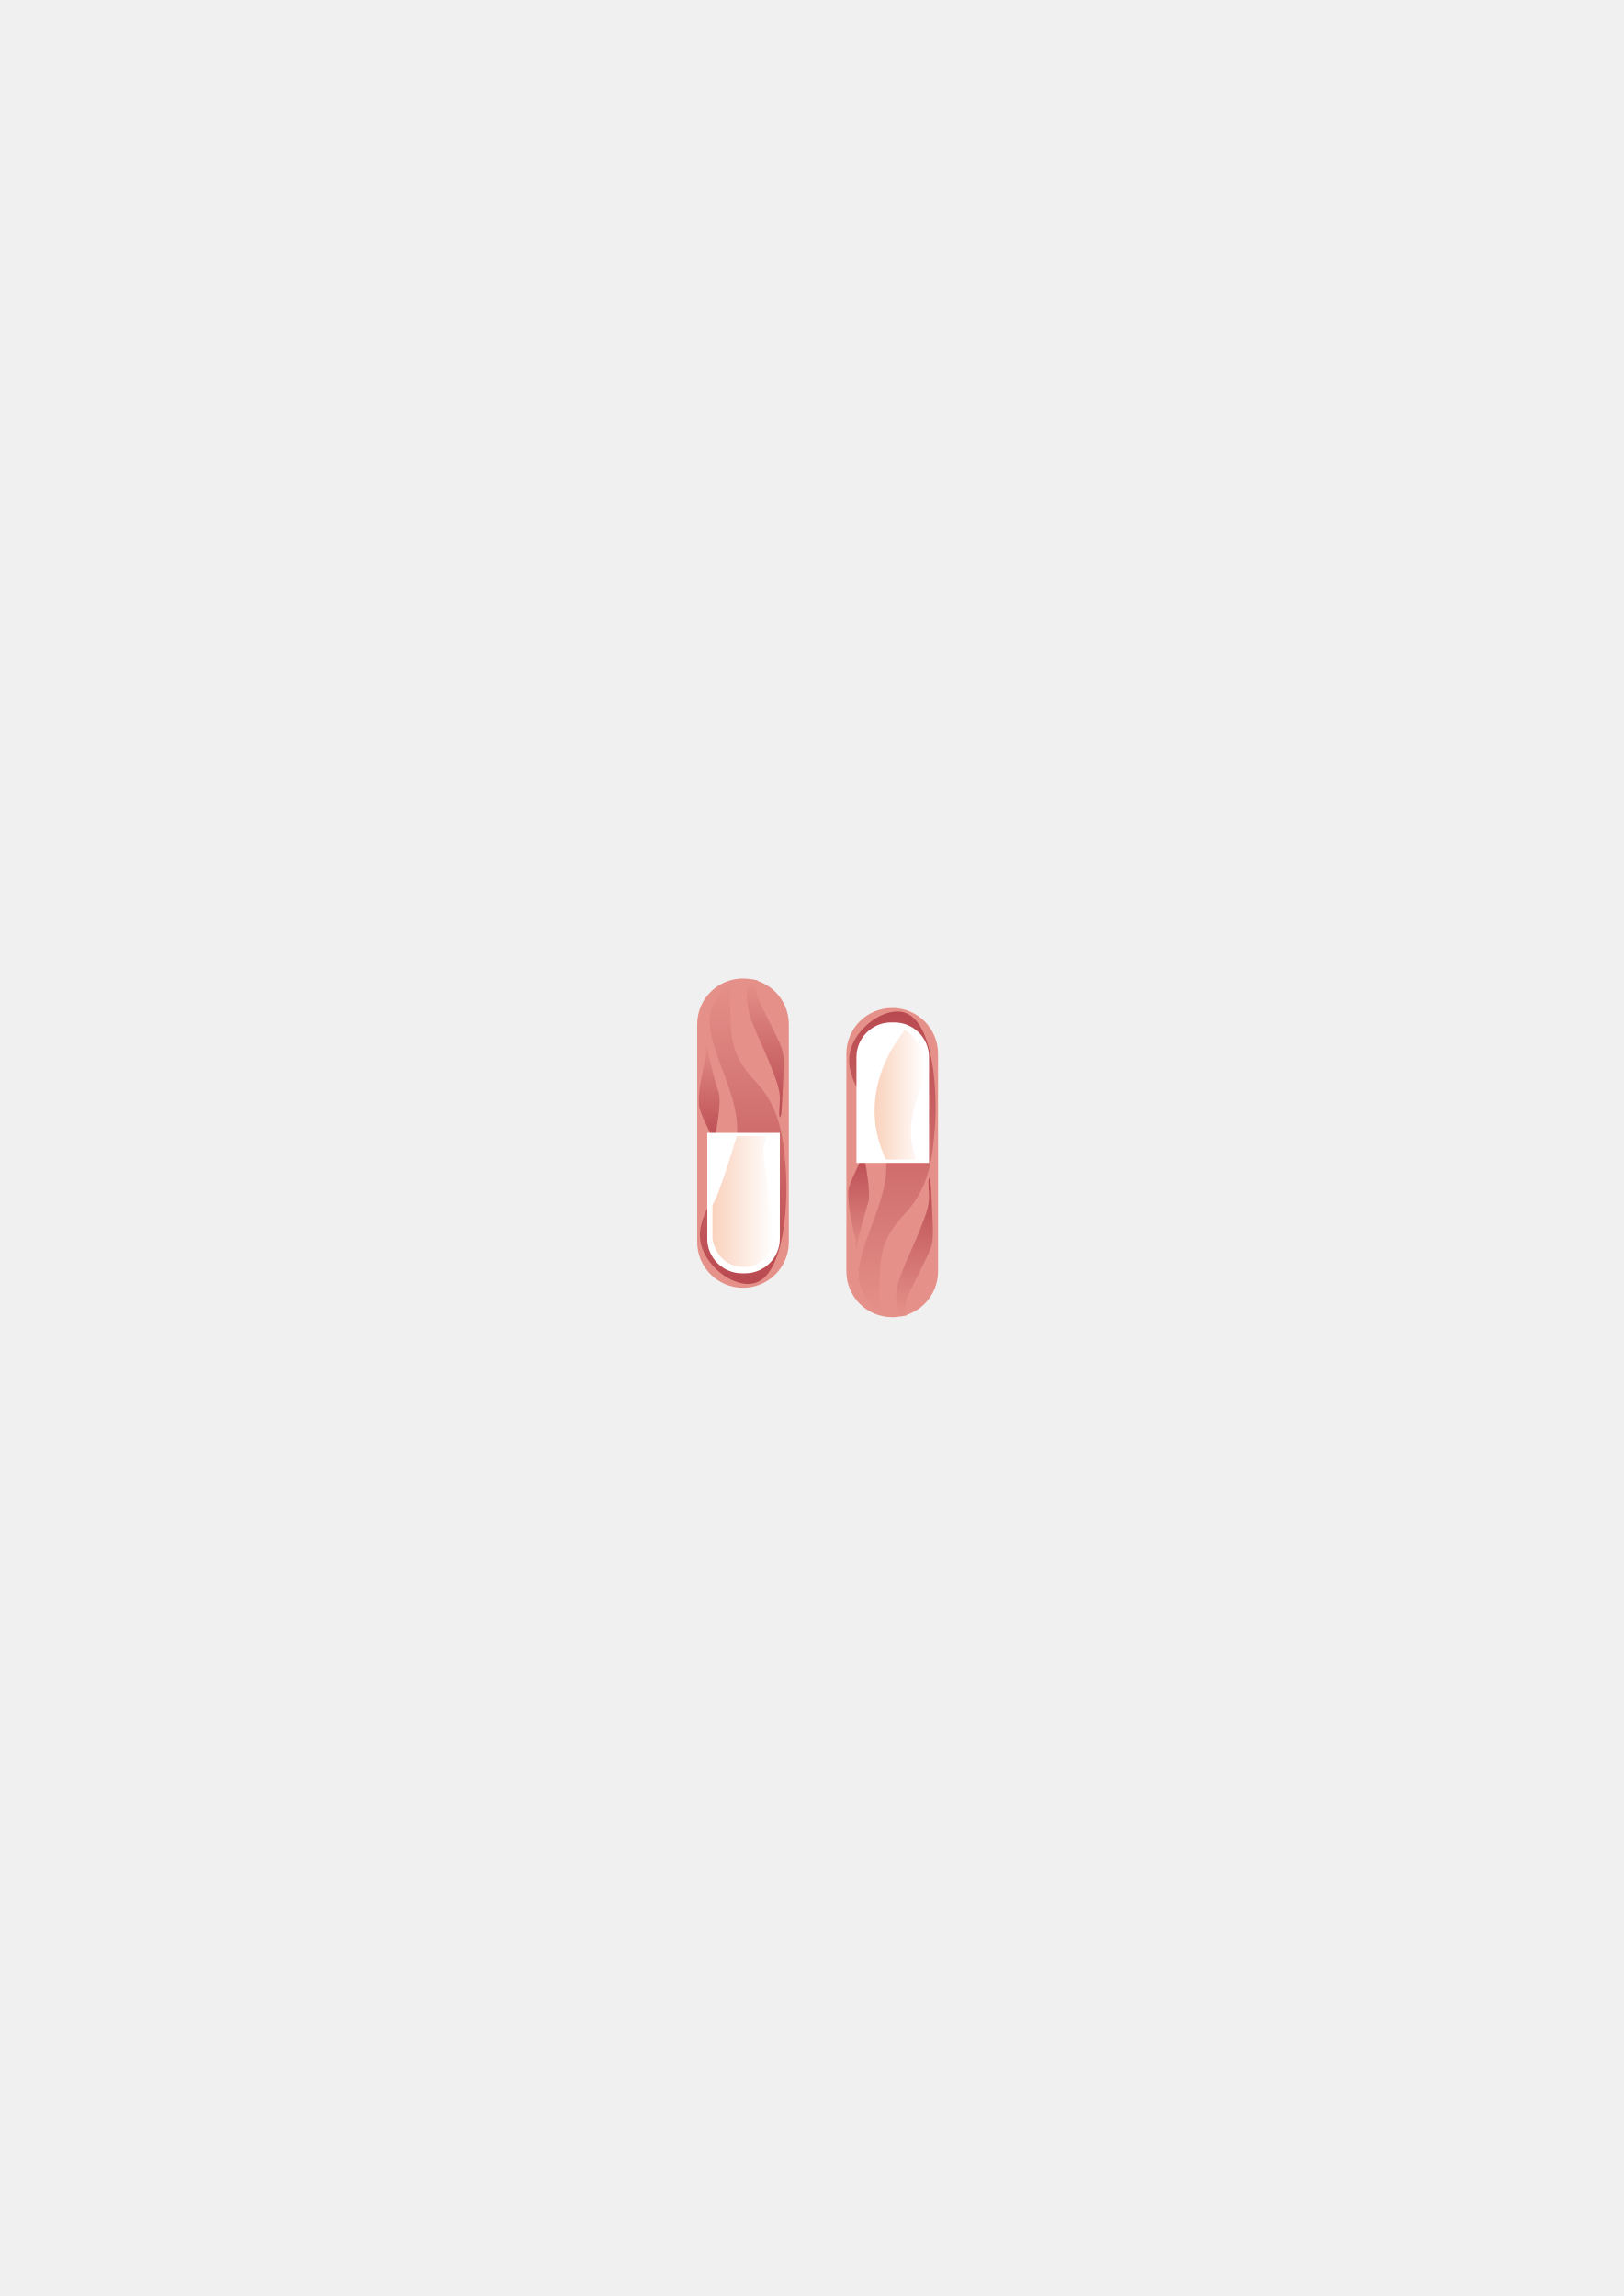
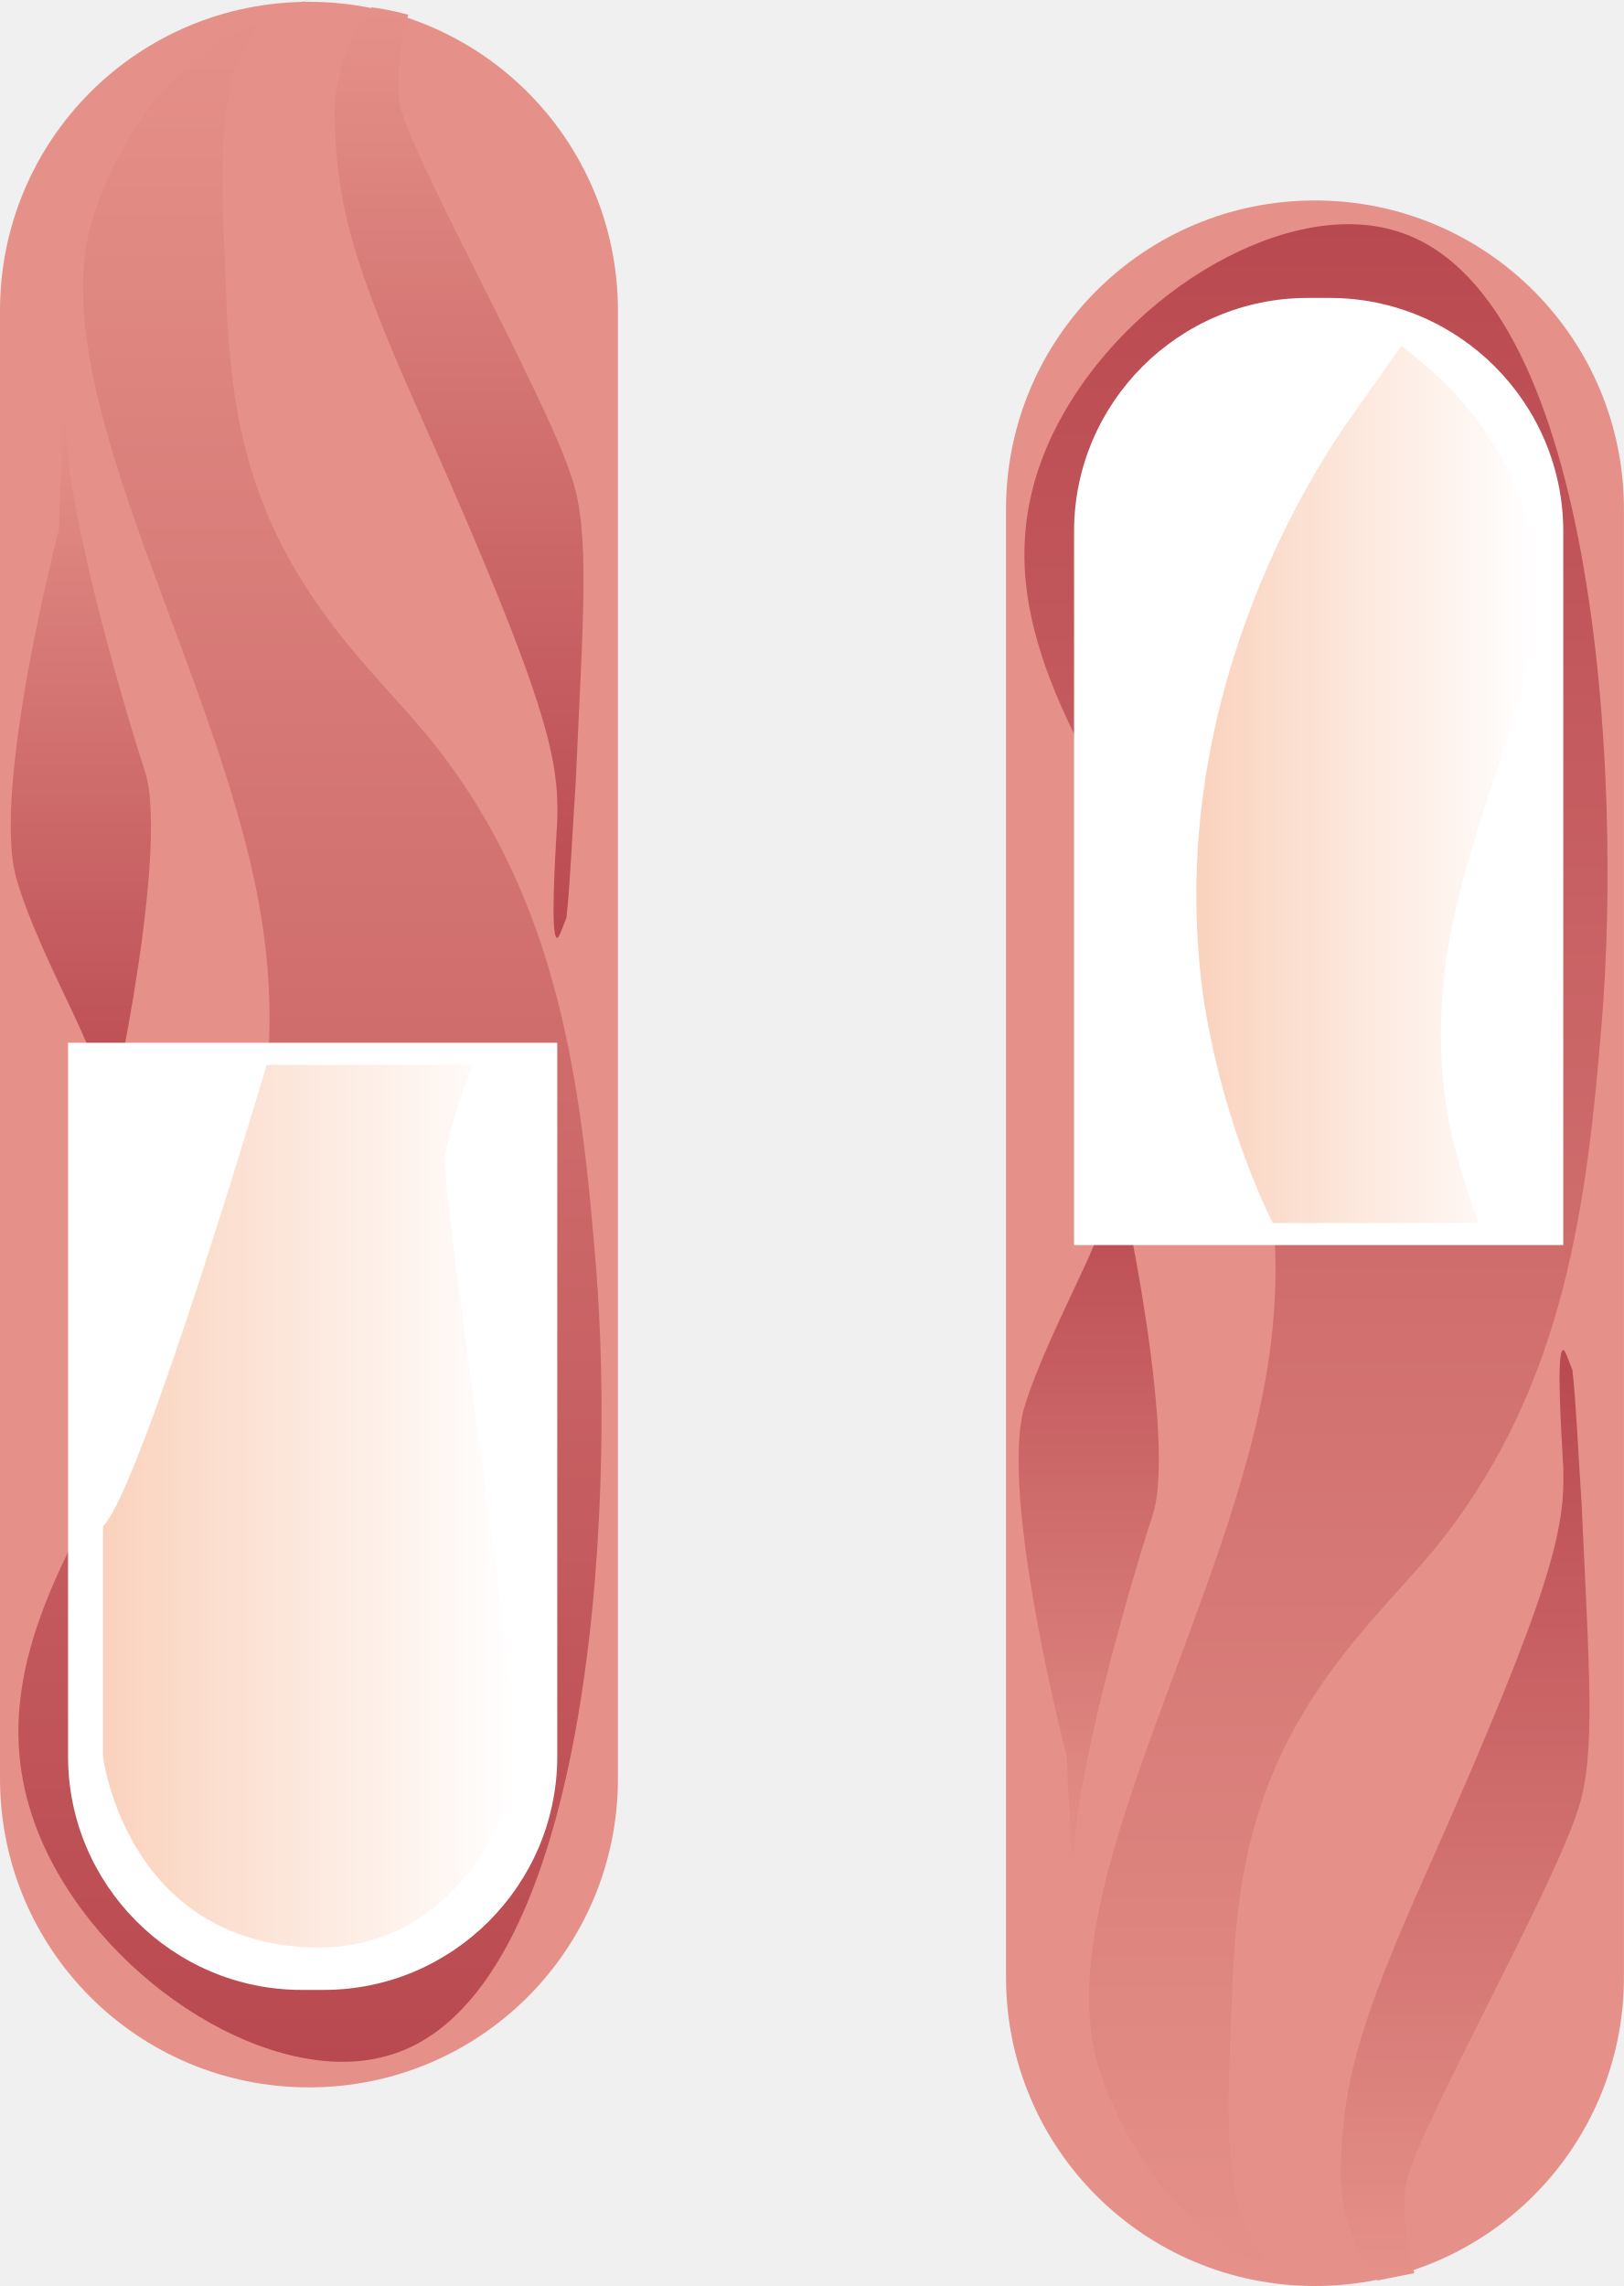
- <svg xmlns="http://www.w3.org/2000/svg" version="1.1" id="图层_1" x="0px" y="0px" viewBox="0 0 595.3 841.9" style="enable-background:new 0 0 595.3 841.9;" xml:space="preserve">
+ <svg xmlns="http://www.w3.org/2000/svg" version="1.1" id="图层_1" x="0px" y="0px" viewBox="0 0 88.3 124.3" style="enable-background:new 0 0 88.3 124.3;" xml:space="preserve">
  <style type="text/css">
	.st0{fill:#E59189;}
	.st1{fill:url(#SVGID_1_);}
	.st2{fill:url(#SVGID_2_);}
	.st3{fill:url(#SVGID_3_);}
	.st4{fill:#FFFFFF;}
	.st5{fill:url(#SVGID_4_);}
	.st6{fill:url(#SVGID_5_);}
	.st7{fill:url(#SVGID_6_);}
	.st8{fill:url(#SVGID_7_);}
	.st9{fill:url(#SVGID_8_);}
</style>
  <g>
-     <path class="st0" d="M272.4,472.2L272.4,472.2c-9.3,0-16.8-7.5-16.8-16.8v-79.8c0-9.3,7.5-16.8,16.8-16.8h0   c9.3,0,16.8,7.5,16.8,16.8v79.8C289.2,464.7,281.7,472.2,272.4,472.2z" />
-     <linearGradient id="SVGID_1_" gradientUnits="userSpaceOnUse" x1="272.437" y1="470.847" x2="272.437" y2="358.716">
+     <path class="st0" d="M16.8,113.5L16.8,113.5C7.5,113.5,0,106,0,96.7V16.9C0,7.6,7.5,0.1,16.8,0.1l0,0c9.3,0,16.8,7.5,16.8,16.8   v79.8C33.6,106,26.1,113.5,16.8,113.5z" />
+     <linearGradient id="SVGID_1_" gradientUnits="userSpaceOnUse" x1="16.855" y1="829.51" x2="16.855" y2="717.4" gradientTransform="matrix(1 0 0 1 0 -717.4)">
      <stop offset="0" style="stop-color:#B94950" />
      <stop offset="1" style="stop-color:#E59189" />
    </linearGradient>
-     <path class="st1" d="M272.4,358.7c-0.4,0.1-1.1,0.3-1.7,0.6c-3.3,2-3.1,7.7-2.9,12.9c0.2,5.5,0.3,10.3,2.9,15.7   c2.6,5.3,6.3,8.4,8.7,11.5c6.6,8.5,7.8,18.2,8.6,28.1c1.1,13.4-0.3,40-11.4,43c-6.1,1.7-15.1-3.8-18.6-11.4   c-7.1-15.6,15.3-26.6,11.9-49.9c-1.9-13.3-12.1-28.9-9.3-38.5c1.2-4,3.7-6.9,3.7-6.9C267.2,360.7,270.6,359.3,272.4,358.7z" />
-     <linearGradient id="SVGID_2_" gradientUnits="userSpaceOnUse" x1="280.474" y1="409.665" x2="280.474" y2="359.061">
+     <path class="st1" d="M16.8,0c-0.4,0.1-1.1,0.3-1.7,0.6c-3.3,2-3.1,7.7-2.9,12.9c0.2,5.5,0.3,10.3,2.9,15.7   c2.6,5.3,6.3,8.4,8.7,11.5c6.6,8.5,7.8,18.2,8.6,28.1c1.1,13.4-0.3,40-11.4,43c-6.1,1.7-15.1-3.8-18.6-11.4   c-7.1-15.6,15.3-26.6,11.9-49.9C12.4,37.2,2.2,21.6,5,12c1.2-4,3.7-6.9,3.7-6.9C11.6,2,15,0.6,16.8,0z" />
+     <linearGradient id="SVGID_2_" gradientUnits="userSpaceOnUse" x1="24.962" y1="768.4" x2="24.962" y2="717.8" gradientTransform="matrix(1 0 0 1 0 -717.4)">
      <stop offset="0" style="stop-color:#B94950" />
      <stop offset="1" style="stop-color:#E59189" />
    </linearGradient>
-     <path class="st2" d="M275.8,359.1c0,0-2.1,2.6-2,5.9c0.1,4.8,0.9,7.9,4.8,16.6c6.8,15.3,7.4,18.4,7.3,21.7c-0.1,1.8-0.4,6.4,0,6.4   c0.1,0,0.3-0.6,0.5-1.1c0.2-1.8,0.3-4.3,0.5-7.3c0.4-9,0.8-13.6-0.2-16.6c-1.5-4.7-9.2-18.2-9.4-20.6c-0.2-2.4,0.5-4.6,0.5-4.6   S276.7,359.2,275.8,359.1z" />
-     <linearGradient id="SVGID_3_" gradientUnits="userSpaceOnUse" x1="260.079" y1="419.84" x2="260.079" y2="381.106">
+     <path class="st2" d="M20.2,0.4c0,0-2.1,2.6-2,5.9c0.1,4.8,0.9,7.9,4.8,16.6c6.8,15.3,7.4,18.4,7.3,21.7c-0.1,1.8-0.4,6.4,0,6.4   c0.1,0,0.3-0.6,0.5-1.1c0.2-1.8,0.3-4.3,0.5-7.3c0.4-9,0.8-13.6-0.2-16.6c-1.5-4.7-9.2-18.2-9.4-20.6s0.5-4.6,0.5-4.6   S21.1,0.5,20.2,0.4z" />
+     <linearGradient id="SVGID_3_" gradientUnits="userSpaceOnUse" x1="4.397" y1="778.54" x2="4.397" y2="739.806" gradientTransform="matrix(1 0 0 1 0 -717.4)">
      <stop offset="0" style="stop-color:#B94950" />
      <stop offset="1" style="stop-color:#E59189" />
    </linearGradient>
-     <path class="st3" d="M258.8,387.5c0,0-3.7,14.2-2.3,19s5.2,10.4,4.9,13c-0.3,2.7,3.5-14.2,2.1-18.8c-1.5-4.6-4.2-14.3-4.3-18.5   S258.8,387.5,258.8,387.5z" />
-     <path class="st4" d="M285.9,415.4v38.8c0,7-5.7,12.7-12.7,12.7H272c-7,0-12.7-5.7-12.7-12.7v-38.8" />
-     <linearGradient id="SVGID_4_" gradientUnits="userSpaceOnUse" x1="261.176" y1="440.614" x2="283.671" y2="440.614">
+     <path class="st3" d="M3.2,28.8c0,0-3.7,14.2-2.3,19s5.2,10.4,4.9,13C5.5,63.5,9.3,46.6,7.9,42c-1.5-4.6-4.2-14.3-4.3-18.5   S3.2,28.8,3.2,28.8z" />
+     <path class="st4" d="M30.3,56.7v38.8c0,7-5.7,12.7-12.7,12.7h-1.2c-7,0-12.7-5.7-12.7-12.7V56.7" />
+     <linearGradient id="SVGID_4_" gradientUnits="userSpaceOnUse" x1="5.6" y1="799.299" x2="28.096" y2="799.299" gradientTransform="matrix(1 0 0 1 0 -717.4)">
      <stop offset="0" style="stop-color:#FAD2BD" />
      <stop offset="1" style="stop-color:#FFFFFF" />
    </linearGradient>
-     <path class="st5" d="M270.1,416.6c0,0-6.8,23-8.9,25.1v12.5c0,0,1.1,9.2,10.1,10.3c9,1.1,11.8-7.4,12.4-8.9s-4.2-32.3-3.9-34.1   s1.5-4.9,1.5-4.9" />
+     <path class="st5" d="M14.5,57.9c0,0-6.8,23-8.9,25.1v12.5c0,0,1.1,9.2,10.1,10.3c9,1.1,11.8-7.4,12.4-8.9s-4.2-32.3-3.9-34.1   s1.5-4.9,1.5-4.9" />
  </g>
  <g>
-     <path class="st0" d="M327.1,369.6L327.1,369.6c-9.3,0-16.8,7.5-16.8,16.8v79.8c0,9.3,7.5,16.8,16.8,16.8h0   c9.3,0,16.8-7.5,16.8-16.8v-79.8C343.9,377.1,336.4,369.6,327.1,369.6z" />
-     <linearGradient id="SVGID_5_" gradientUnits="userSpaceOnUse" x1="327.167" y1="3740.819" x2="327.167" y2="3628.689" gradientTransform="matrix(1 0 0 -1 0 4111.733)">
+     <path class="st0" d="M71.5,10.9L71.5,10.9c-9.3,0-16.8,7.5-16.8,16.8v79.8c0,9.3,7.5,16.8,16.8,16.8l0,0c9.3,0,16.8-7.5,16.8-16.8   V27.7C88.3,18.4,80.8,10.9,71.5,10.9z" />
+     <linearGradient id="SVGID_5_" gradientUnits="userSpaceOnUse" x1="71.555" y1="3381.543" x2="71.555" y2="3269.433" gradientTransform="matrix(1 0 0 -1 0 3393.733)">
      <stop offset="0" style="stop-color:#B94950" />
      <stop offset="1" style="stop-color:#E59189" />
    </linearGradient>
-     <path class="st6" d="M327.1,483c-0.4-0.1-1.1-0.3-1.7-0.6c-3.3-2-3.1-7.7-2.9-12.9c0.2-5.5,0.3-10.3,2.9-15.7   c2.6-5.3,6.3-8.4,8.7-11.5c6.6-8.5,7.8-18.2,8.6-28.1c1.1-13.4-0.3-40-11.4-43c-6.1-1.7-15.1,3.8-18.6,11.4   c-7.1,15.6,15.3,26.6,11.9,49.9c-1.9,13.3-12.1,28.9-9.3,38.5c1.2,4,3.7,6.9,3.7,6.9C321.9,481.1,325.3,482.5,327.1,483z" />
-     <linearGradient id="SVGID_6_" gradientUnits="userSpaceOnUse" x1="335.204" y1="3679.637" x2="335.204" y2="3629.033" gradientTransform="matrix(1 0 0 -1 0 4111.733)">
+     <path class="st6" d="M71.5,124.3c-0.4-0.1-1.1-0.3-1.7-0.6c-3.3-2-3.1-7.7-2.9-12.9c0.2-5.5,0.3-10.3,2.9-15.7   c2.6-5.3,6.3-8.4,8.7-11.5c6.6-8.5,7.8-18.2,8.6-28.1c1.1-13.4-0.3-40-11.4-43c-6.1-1.7-15.1,3.8-18.6,11.4   C50,39.5,72.4,50.5,69,73.8c-1.9,13.3-12.1,28.9-9.3,38.5c1.2,4,3.7,6.9,3.7,6.9C66.3,122.4,69.7,123.8,71.5,124.3z" />
+     <linearGradient id="SVGID_6_" gradientUnits="userSpaceOnUse" x1="79.662" y1="3320.333" x2="79.662" y2="3269.733" gradientTransform="matrix(1 0 0 -1 0 3393.733)">
      <stop offset="0" style="stop-color:#B94950" />
      <stop offset="1" style="stop-color:#E59189" />
    </linearGradient>
-     <path class="st7" d="M330.5,482.7c0,0-2.1-2.6-2-5.9c0.1-4.8,0.9-7.9,4.8-16.6c6.8-15.3,7.4-18.4,7.3-21.7c-0.1-1.8-0.4-6.4,0-6.4   c0.1,0,0.3,0.6,0.5,1.1c0.2,1.8,0.3,4.3,0.5,7.3c0.4,9,0.8,13.6-0.2,16.6c-1.5,4.7-9.2,18.2-9.4,20.6c-0.2,2.4,0.5,4.6,0.5,4.6   S331.5,482.5,330.5,482.7z" />
-     <linearGradient id="SVGID_7_" gradientUnits="userSpaceOnUse" x1="314.809" y1="3689.812" x2="314.809" y2="3651.078" gradientTransform="matrix(1 0 0 -1 0 4111.733)">
+     <path class="st7" d="M74.9,124c0,0-2.1-2.6-2-5.9c0.1-4.8,0.9-7.9,4.8-16.6c6.8-15.3,7.4-18.4,7.3-21.7c-0.1-1.8-0.4-6.4,0-6.4   c0.1,0,0.3,0.6,0.5,1.1c0.2,1.8,0.3,4.3,0.5,7.3c0.4,9,0.8,13.6-0.2,16.6c-1.5,4.7-9.2,18.2-9.4,20.6c-0.2,2.4,0.5,4.6,0.5,4.6   S75.9,123.8,74.9,124z" />
+     <linearGradient id="SVGID_7_" gradientUnits="userSpaceOnUse" x1="59.197" y1="3330.505" x2="59.197" y2="3291.771" gradientTransform="matrix(1 0 0 -1 0 3393.733)">
      <stop offset="0" style="stop-color:#B94950" />
      <stop offset="1" style="stop-color:#E59189" />
    </linearGradient>
-     <path class="st8" d="M313.6,454.2c0,0-3.7-14.2-2.3-19c1.5-4.8,5.2-10.4,4.9-13s3.5,14.2,2.1,18.8c-1.5,4.6-4.2,14.3-4.3,18.5   C314,463.8,313.6,454.2,313.6,454.2z" />
-     <path class="st4" d="M340.6,426.4v-38.8c0-7-5.7-12.7-12.7-12.7h-1.2c-7,0-12.7,5.7-12.7,12.7v38.8" />
-     <linearGradient id="SVGID_8_" gradientUnits="userSpaceOnUse" x1="320.691" y1="3710.444" x2="339.06" y2="3710.444" gradientTransform="matrix(1 0 0 -1 0 4111.733)">
+     <path class="st8" d="M58,95.5c0,0-3.7-14.2-2.3-19c1.5-4.8,5.2-10.4,4.9-13c-0.3-2.6,3.5,14.2,2.1,18.8c-1.5,4.6-4.2,14.3-4.3,18.5   C58.4,105.1,58,95.5,58,95.5z" />
+     <path class="st4" d="M85,67.7V28.9c0-7-5.7-12.7-12.7-12.7h-1.2c-7,0-12.7,5.7-12.7,12.7v38.8" />
+     <linearGradient id="SVGID_8_" gradientUnits="userSpaceOnUse" x1="65.117" y1="3351.083" x2="83.486" y2="3351.083" gradientTransform="matrix(1 0 0 -1 0 3393.733)">
      <stop offset="0" style="stop-color:#FAD2BD" />
      <stop offset="1" style="stop-color:#FFFFFF" />
    </linearGradient>
-     <path class="st9" d="M324.8,425.2c-1.5-3.1-2.9-7.1-3.7-11.8c-2.3-15.2,4.8-27.4,7.6-31.5l0,0l3.1-4.4l0,0c4.2,3.2,5.8,6.4,6.6,8.7   c3.4,10.6-6.9,19.6-3.9,34.1c0.5,2.1,1.1,3.8,1.5,4.9" />
+     <path class="st9" d="M69.2,66.5c-1.5-3.1-2.9-7.1-3.7-11.8c-2.3-15.2,4.8-27.4,7.6-31.5l0,0l3.1-4.4l0,0c4.2,3.2,5.8,6.4,6.6,8.7   c3.4,10.6-6.9,19.6-3.9,34.1c0.5,2.1,1.1,3.8,1.5,4.9" />
  </g>
</svg>
